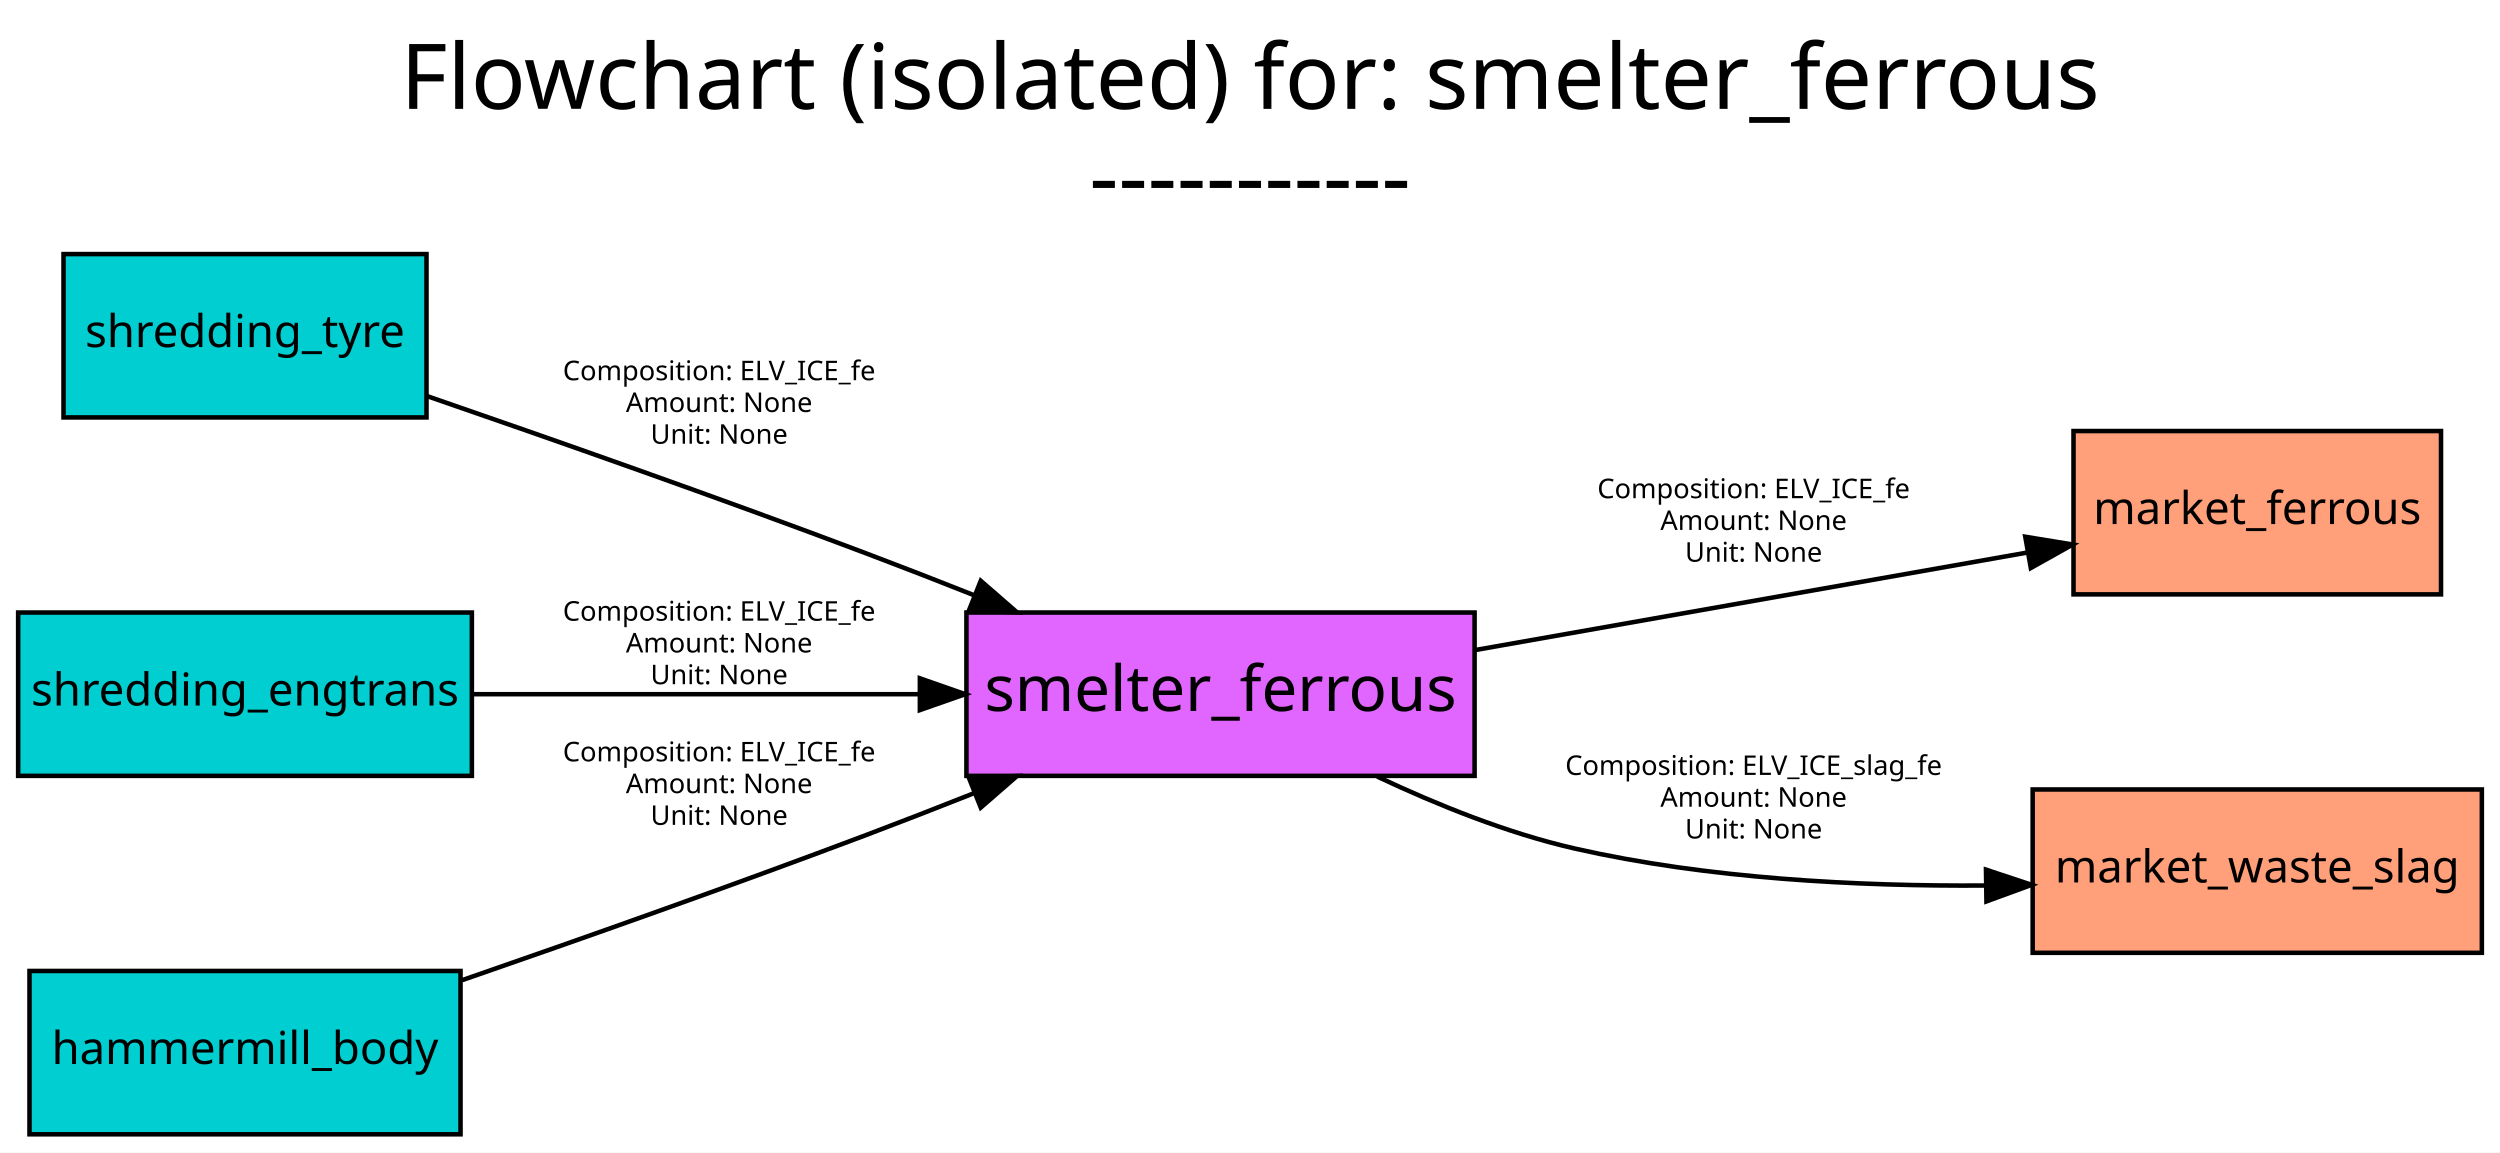
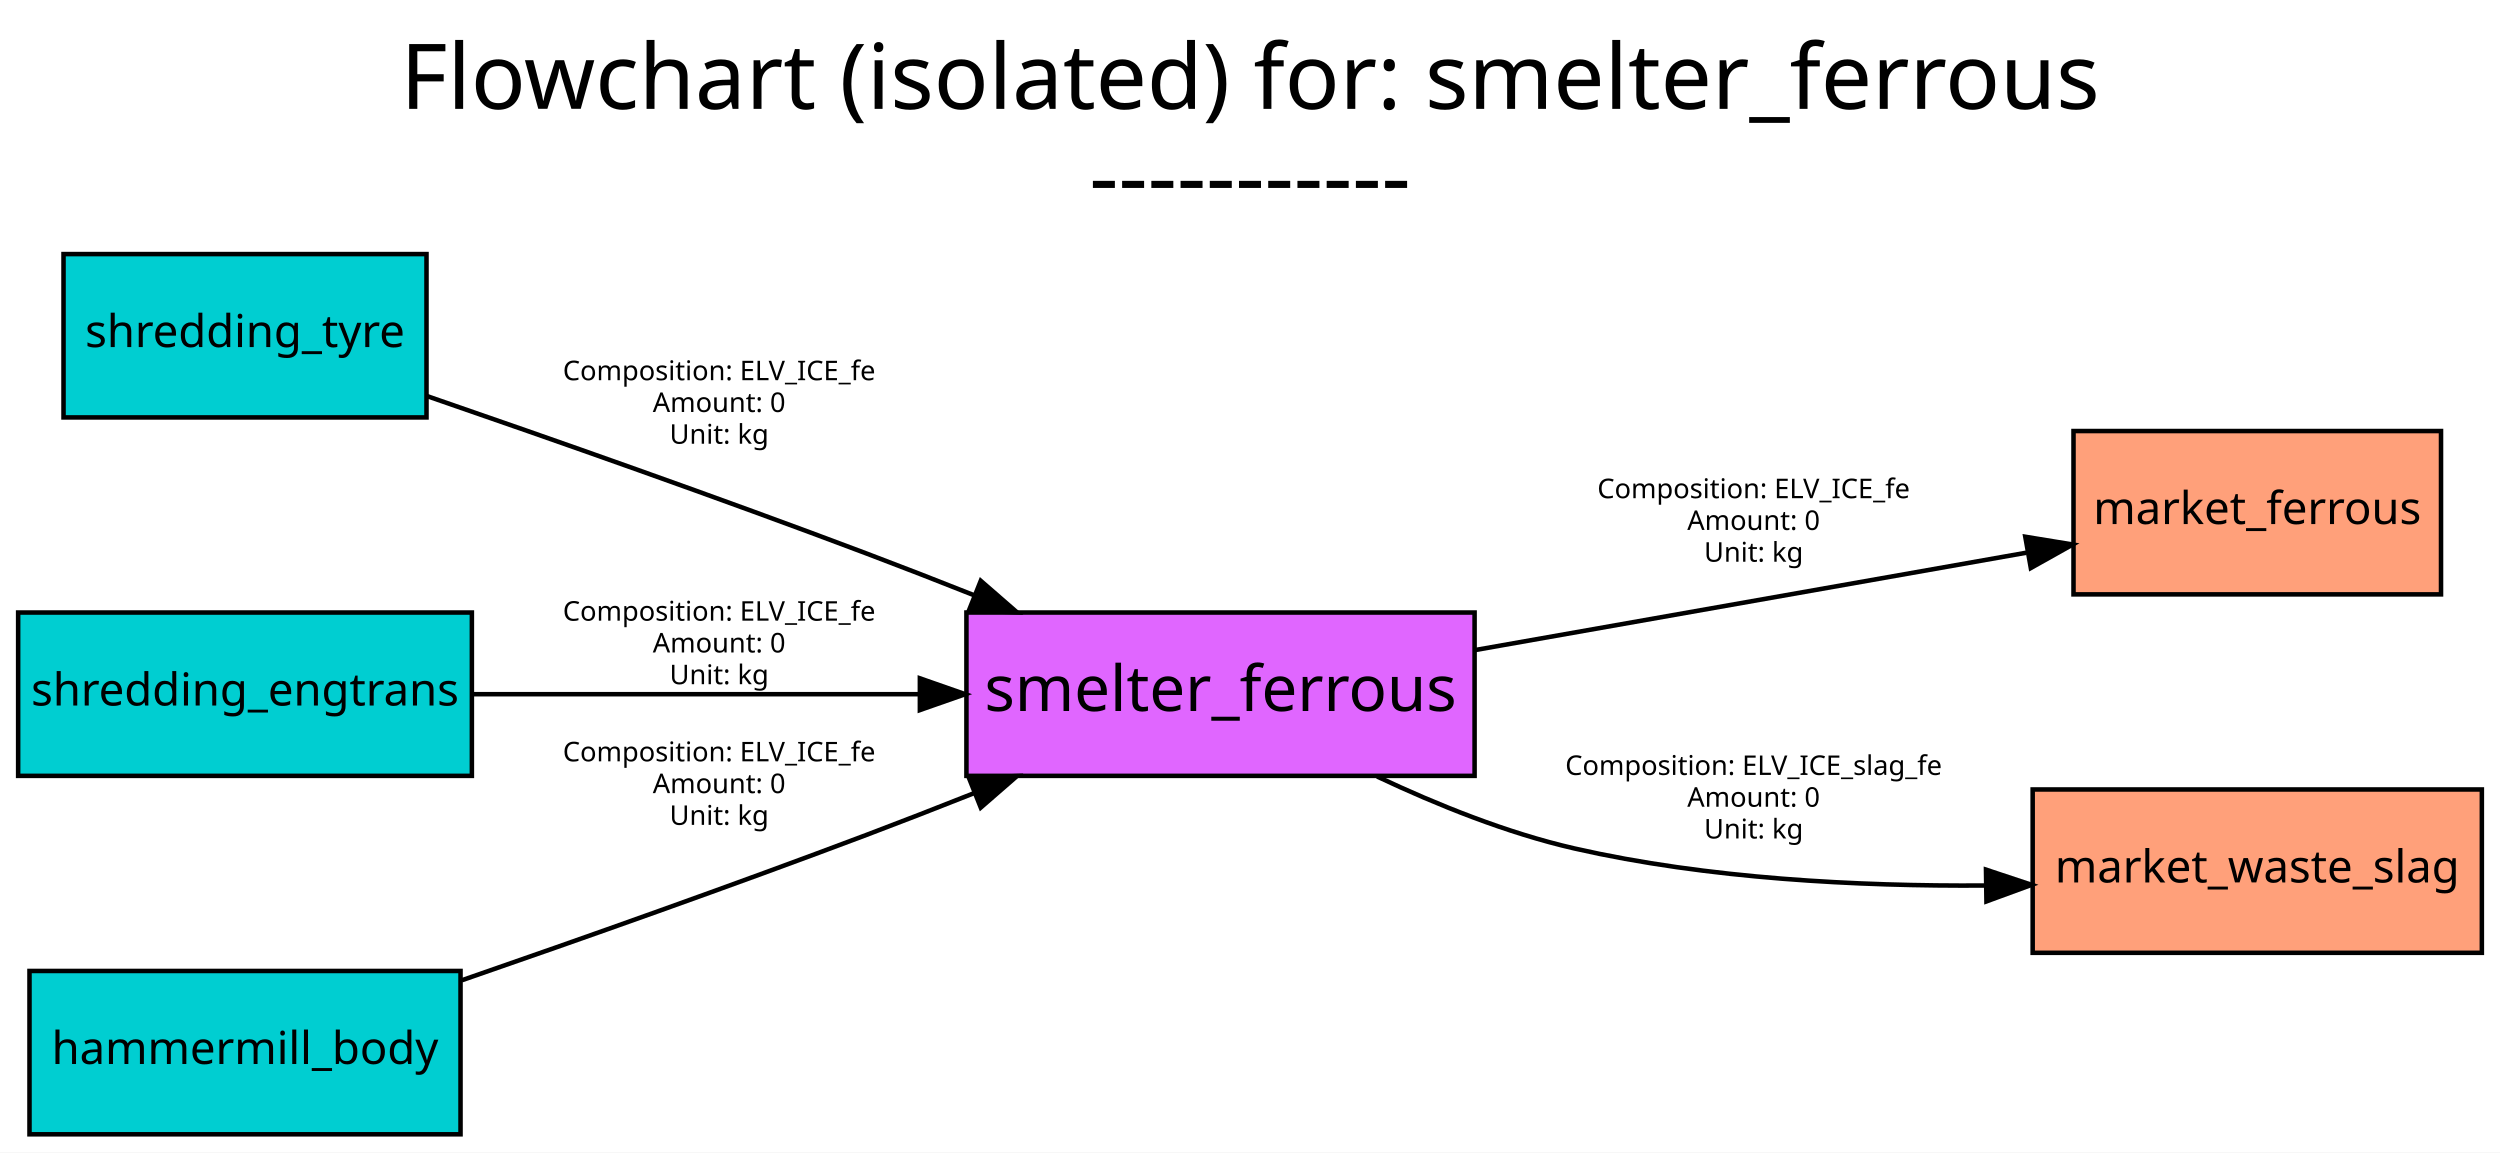
<svg xmlns="http://www.w3.org/2000/svg" width="551pt" height="254pt" viewBox="0.00 0.00 551.00 254.00">
  <g id="graph0" class="graph" transform="scale(1 1) rotate(0) translate(4 250)">
    <polygon fill="white" stroke="transparent" points="-4,4 -4,-250 547,-250 547,4 -4,4" />
    <text text-anchor="middle" x="271.5" y="-226" font-family="Cabin" font-size="20.00">Flowchart (isolated) for: smelter_ferrous</text>
    <text text-anchor="middle" x="271.5" y="-204" font-family="Cabin" font-size="20.00">-----------</text>
    <g id="node1" class="node">
      <polygon fill="#e066ff" stroke="black" points="321,-115 209,-115 209,-79 321,-79 321,-115" />
      <text text-anchor="middle" x="265" y="-93.3" font-family="Cabin" font-size="14.00">smelter_ferrous</text>
    </g>
    <g id="node5" class="node">
      <polygon fill="#ffa07a" stroke="black" points="534,-155 453,-155 453,-119 534,-119 534,-155" />
      <text text-anchor="middle" x="493.5" y="-134.5" font-family="Cabin" font-size="10.00">market_ferrous</text>
    </g>
    <g id="edge4" class="edge">
      <path fill="none" stroke="black" d="M321.12,-106.73C358.18,-113.28 406.65,-121.84 442.58,-128.18" />
      <polygon fill="black" stroke="black" points="442.37,-131.7 452.83,-129.99 443.59,-124.81 442.37,-131.7" />
      <text text-anchor="middle" x="382.5" y="-140.2" font-family="Cabin" font-size="6.00">Composition: ELV_ICE_fe</text>
-       <text text-anchor="middle" x="382.5" y="-133.2" font-family="Cabin" font-size="6.00">Amount: None </text>
-       <text text-anchor="middle" x="382.5" y="-126.2" font-family="Cabin" font-size="6.00">Unit: None</text>
+       <text text-anchor="middle" x="382.5" y="-133.2" font-family="Cabin" font-size="6.00">Amount: 0 </text>
+       <text text-anchor="middle" x="382.5" y="-126.2" font-family="Cabin" font-size="6.00">Unit: kg</text>
    </g>
    <g id="node6" class="node">
      <polygon fill="#ffa07a" stroke="black" points="543,-76 444,-76 444,-40 543,-40 543,-76" />
      <text text-anchor="middle" x="493.5" y="-55.5" font-family="Cabin" font-size="10.00">market_waste_slag</text>
    </g>
    <g id="edge5" class="edge">
      <path fill="none" stroke="black" d="M299.53,-78.85C312.7,-72.63 328.18,-66.39 343,-63 372.3,-56.31 405.65,-54.64 433.41,-54.83" />
      <polygon fill="black" stroke="black" points="433.71,-58.33 443.76,-54.98 433.81,-51.33 433.71,-58.33" />
      <text text-anchor="middle" x="382.5" y="-79.2" font-family="Cabin" font-size="6.00">Composition: ELV_ICE_slag_fe</text>
-       <text text-anchor="middle" x="382.5" y="-72.2" font-family="Cabin" font-size="6.00">Amount: None </text>
-       <text text-anchor="middle" x="382.5" y="-65.2" font-family="Cabin" font-size="6.00">Unit: None</text>
+       <text text-anchor="middle" x="382.5" y="-72.2" font-family="Cabin" font-size="6.00">Amount: 0 </text>
+       <text text-anchor="middle" x="382.5" y="-65.2" font-family="Cabin" font-size="6.00">Unit: kg</text>
    </g>
    <g id="node2" class="node">
      <polygon fill="darkturquoise" stroke="black" points="90,-194 10,-194 10,-158 90,-158 90,-194" />
      <text text-anchor="middle" x="50" y="-173.5" font-family="Cabin" font-size="10.00">shredding_tyre</text>
    </g>
    <g id="edge1" class="edge">
      <path fill="none" stroke="black" d="M90.15,-162.69C117.41,-153.29 154.56,-140.25 187,-128 194.67,-125.1 202.73,-121.97 210.63,-118.83" />
      <polygon fill="black" stroke="black" points="212.16,-121.99 220.15,-115.04 209.57,-115.49 212.16,-121.99" />
      <text text-anchor="middle" x="154.5" y="-166.2" font-family="Cabin" font-size="6.00">Composition: ELV_ICE_fe</text>
-       <text text-anchor="middle" x="154.5" y="-159.2" font-family="Cabin" font-size="6.00">Amount: None </text>
-       <text text-anchor="middle" x="154.5" y="-152.2" font-family="Cabin" font-size="6.00">Unit: None</text>
+       <text text-anchor="middle" x="154.5" y="-159.2" font-family="Cabin" font-size="6.00">Amount: 0 </text>
+       <text text-anchor="middle" x="154.5" y="-152.2" font-family="Cabin" font-size="6.00">Unit: kg</text>
    </g>
    <g id="node3" class="node">
      <polygon fill="darkturquoise" stroke="black" points="100,-115 0,-115 0,-79 100,-79 100,-115" />
      <text text-anchor="middle" x="50" y="-94.5" font-family="Cabin" font-size="10.00">shredding_engtrans</text>
    </g>
    <g id="edge2" class="edge">
      <path fill="none" stroke="black" d="M100.13,-97C129.4,-97 166.91,-97 198.65,-97" />
      <polygon fill="black" stroke="black" points="198.74,-100.5 208.74,-97 198.74,-93.5 198.74,-100.5" />
      <text text-anchor="middle" x="154.5" y="-113.2" font-family="Cabin" font-size="6.00">Composition: ELV_ICE_fe</text>
-       <text text-anchor="middle" x="154.5" y="-106.2" font-family="Cabin" font-size="6.00">Amount: None </text>
-       <text text-anchor="middle" x="154.5" y="-99.2" font-family="Cabin" font-size="6.00">Unit: None</text>
+       <text text-anchor="middle" x="154.5" y="-106.2" font-family="Cabin" font-size="6.00">Amount: 0 </text>
+       <text text-anchor="middle" x="154.5" y="-99.2" font-family="Cabin" font-size="6.00">Unit: kg</text>
    </g>
    <g id="node4" class="node">
      <polygon fill="darkturquoise" stroke="black" points="97.5,-36 2.5,-36 2.5,0 97.5,0 97.5,-36" />
      <text text-anchor="middle" x="50" y="-15.5" font-family="Cabin" font-size="10.00">hammermill_body</text>
    </g>
    <g id="edge3" class="edge">
      <path fill="none" stroke="black" d="M97.76,-33.94C124.08,-43.05 157.49,-54.86 187,-66 194.67,-68.9 202.73,-72.03 210.63,-75.17" />
      <polygon fill="black" stroke="black" points="209.57,-78.51 220.15,-78.96 212.16,-72.01 209.57,-78.51" />
      <text text-anchor="middle" x="154.5" y="-82.2" font-family="Cabin" font-size="6.00">Composition: ELV_ICE_fe</text>
-       <text text-anchor="middle" x="154.5" y="-75.2" font-family="Cabin" font-size="6.00">Amount: None </text>
-       <text text-anchor="middle" x="154.5" y="-68.2" font-family="Cabin" font-size="6.00">Unit: None</text>
+       <text text-anchor="middle" x="154.5" y="-75.2" font-family="Cabin" font-size="6.00">Amount: 0 </text>
+       <text text-anchor="middle" x="154.5" y="-68.2" font-family="Cabin" font-size="6.00">Unit: kg</text>
    </g>
  </g>
</svg>
